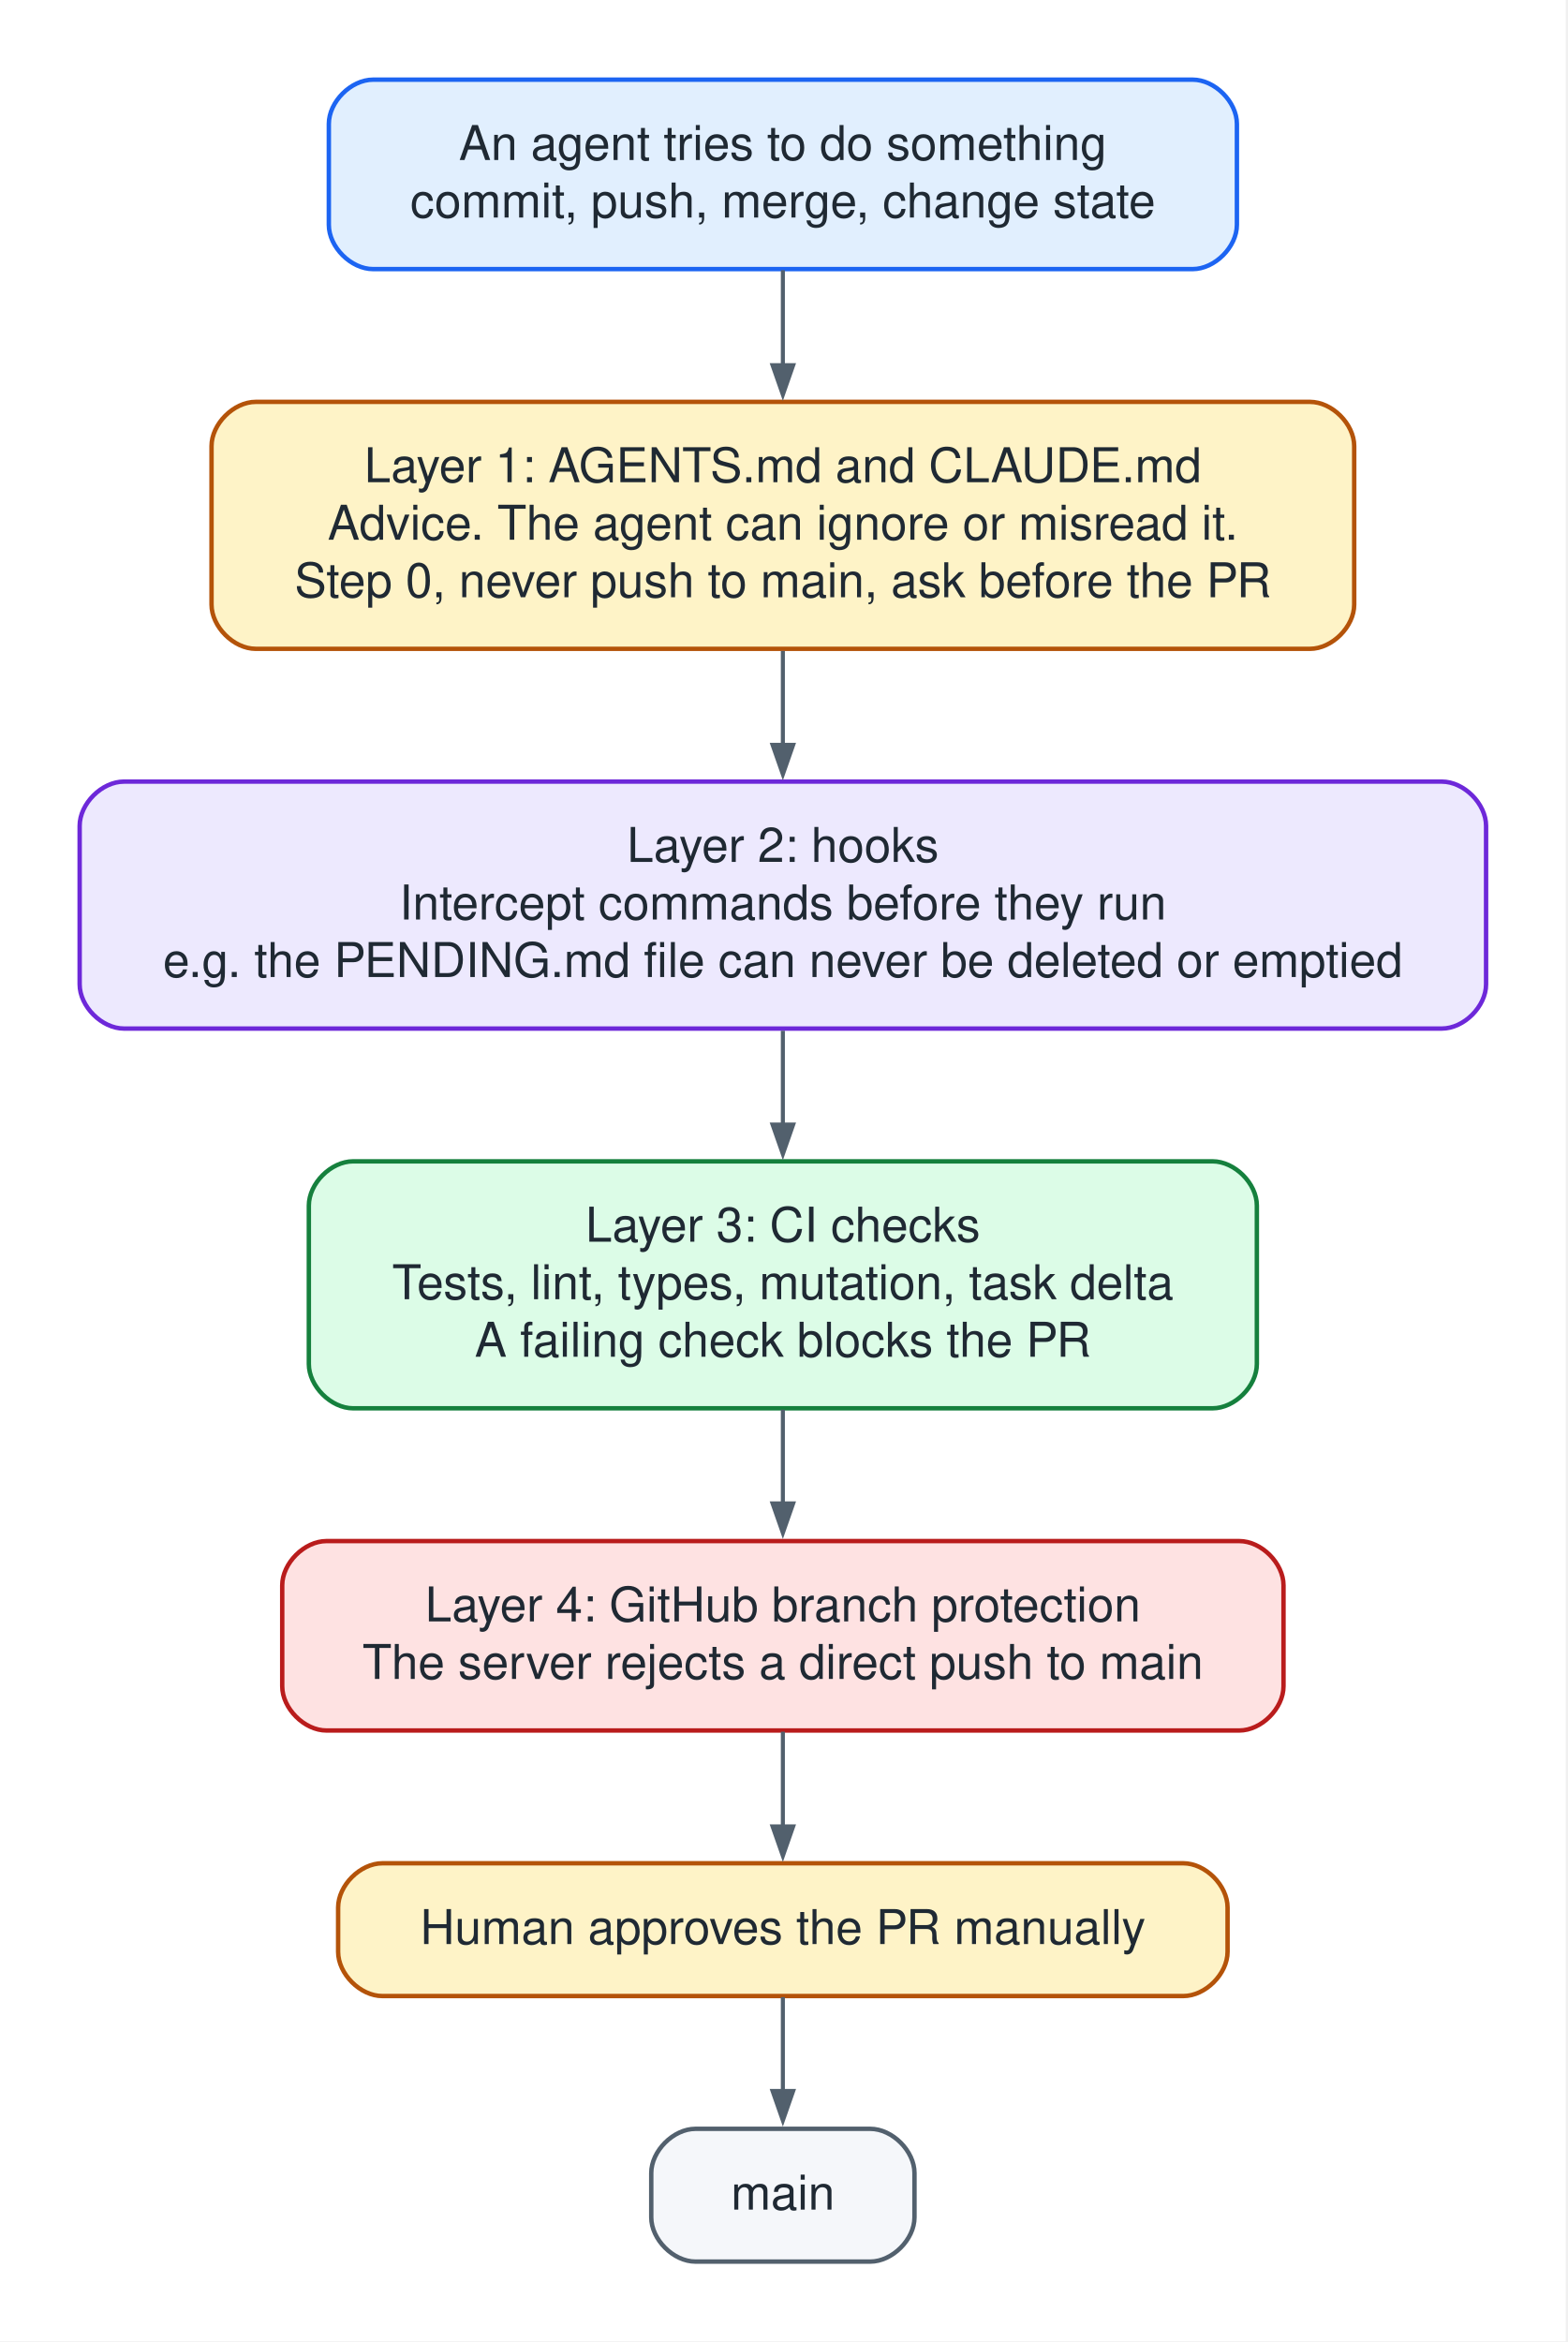
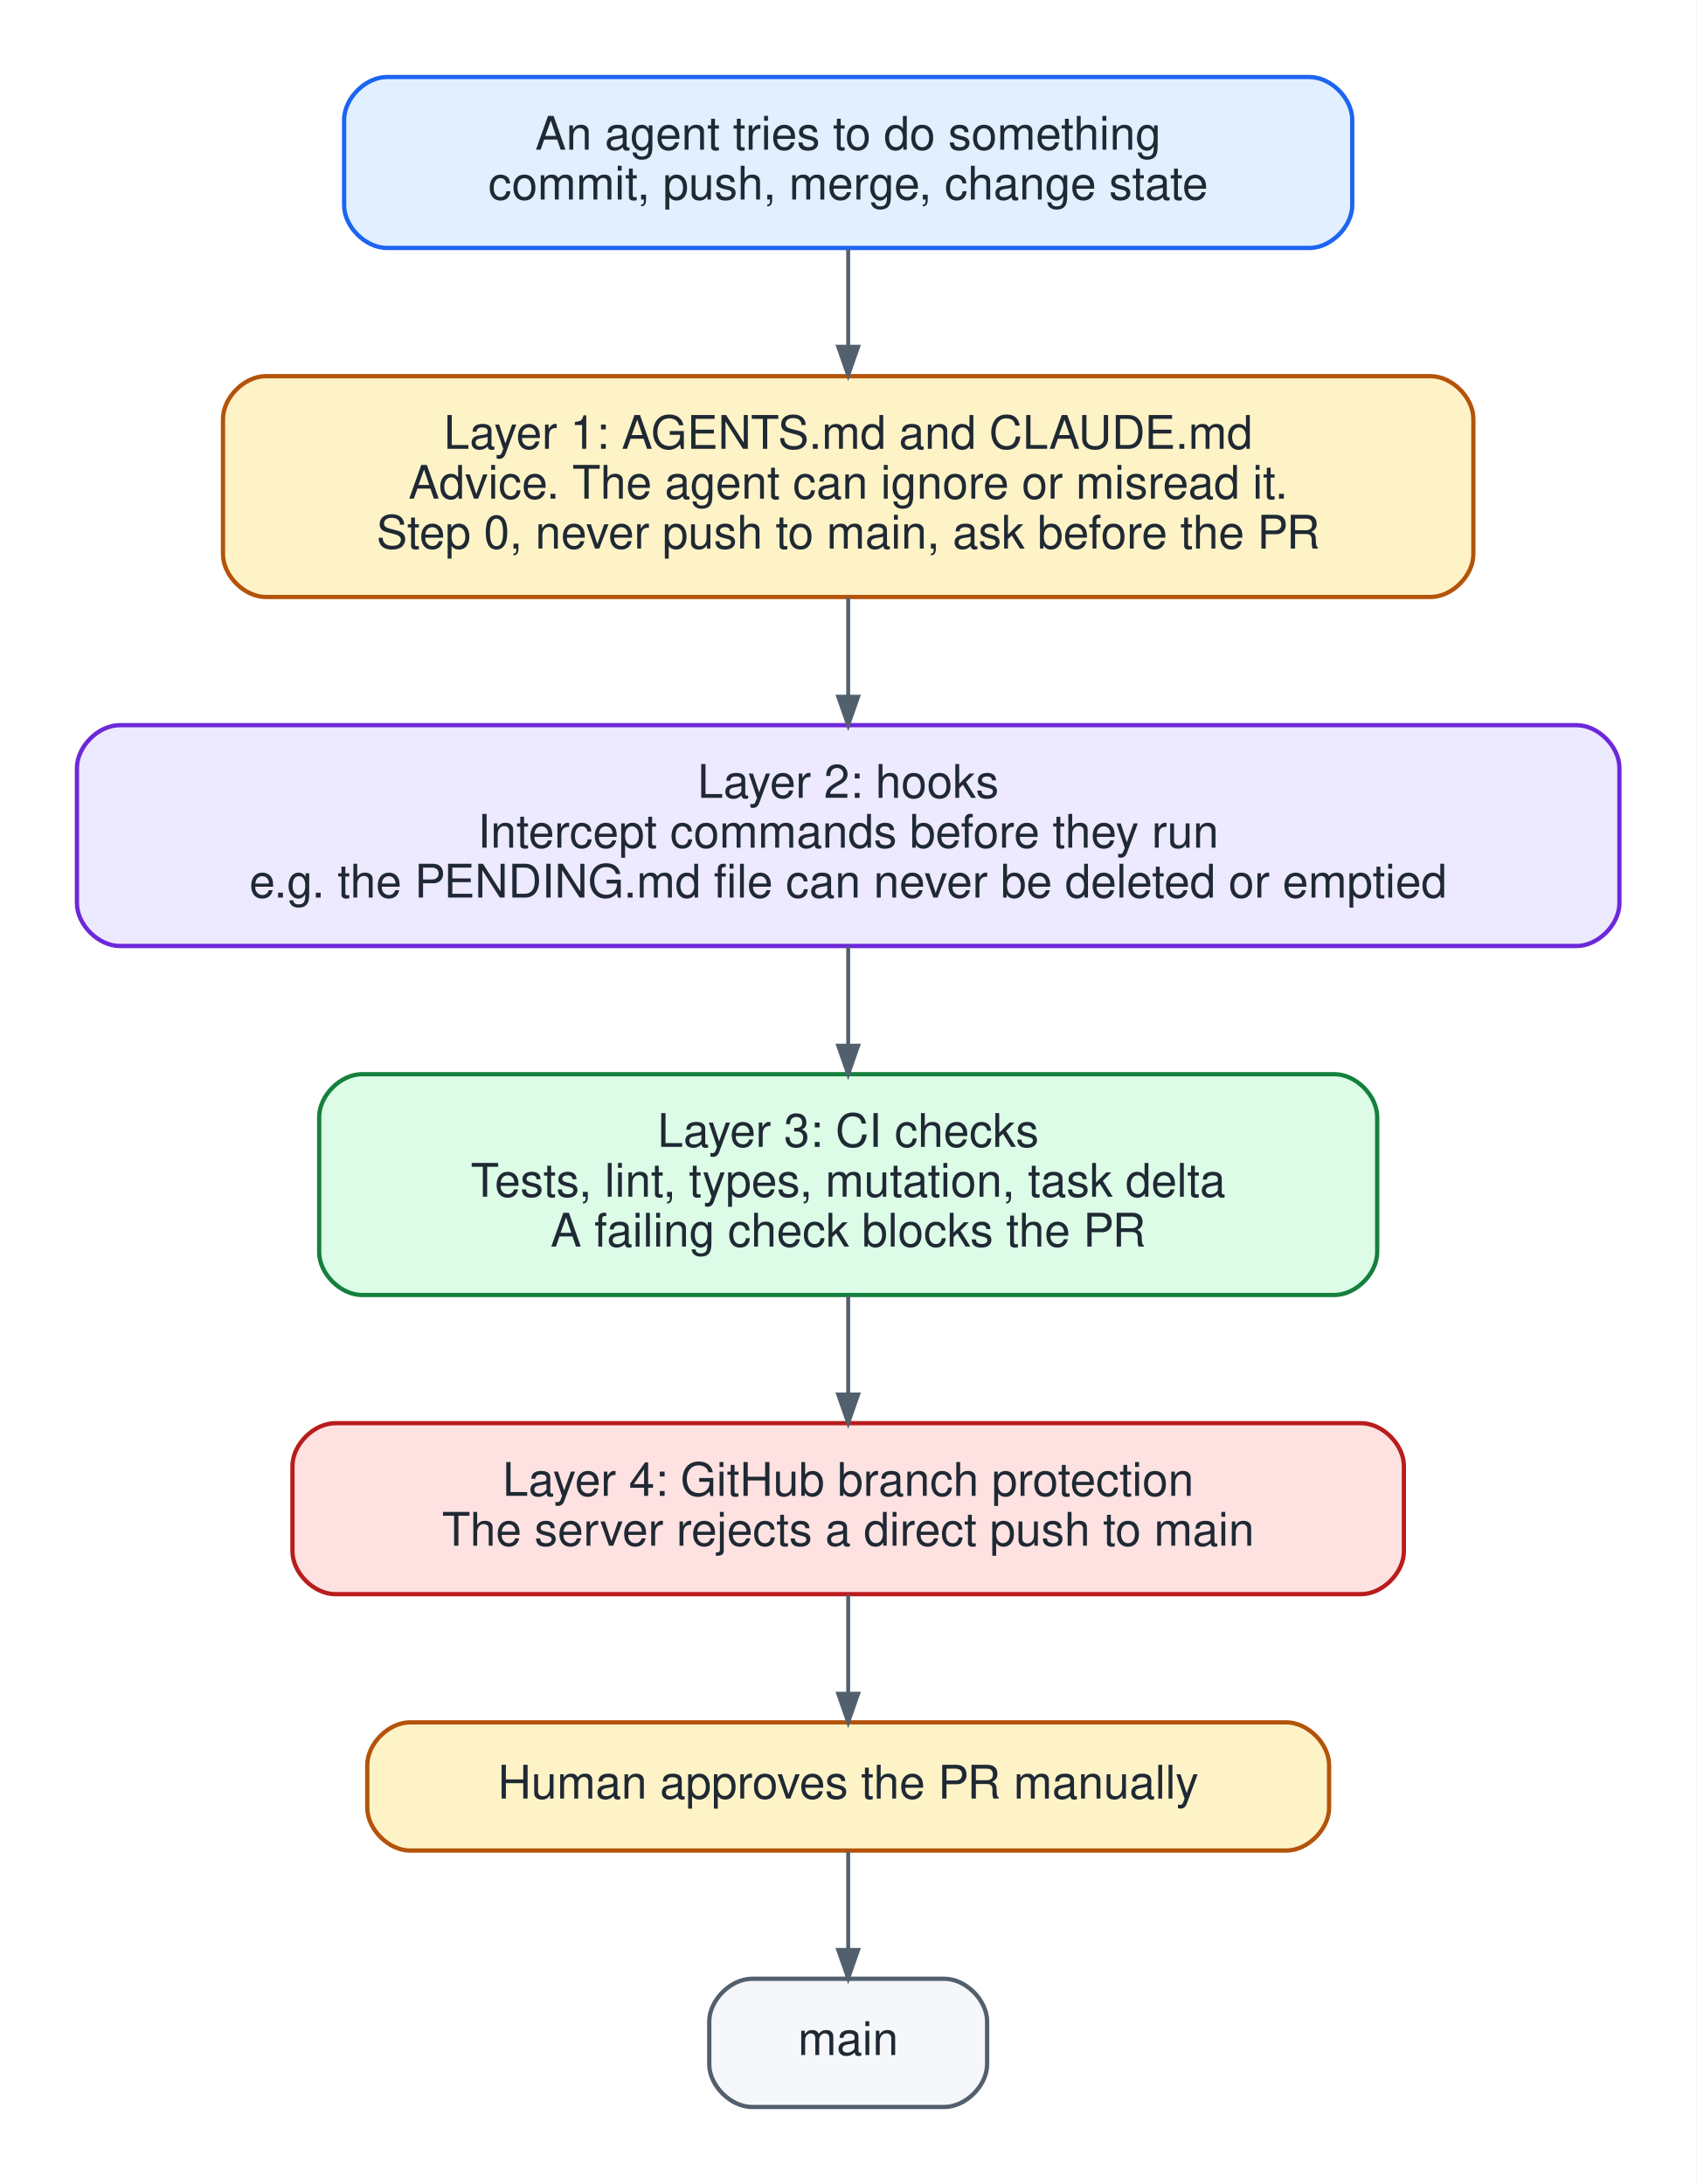
- <svg xmlns="http://www.w3.org/2000/svg" width="425pt" height="635pt" viewBox="0.00 0.00 425.00 635.00">
-   <g id="graph0" class="graph" transform="scale(1 1) rotate(0) translate(21.6 613.2)">
-     <polygon fill="white" stroke="none" points="-21.6,21.6 -21.6,-613.2 402.98,-613.2 402.98,21.6 -21.6,21.6" />
+ <svg xmlns="http://www.w3.org/2000/svg" width="476pt" height="613pt" viewBox="0.00 0.00 476.20 613.20">
+   <g id="graph0" class="graph" transform="scale(1 1) rotate(0) translate(21.6 591.6)">
+     <polygon fill="white" stroke="transparent" points="-21.6,21.6 -21.6,-591.6 454.6,-591.6 454.6,21.6 -21.6,21.6" />
    <g id="node1" class="node">
-       <path fill="#e1effe" stroke="#1c64f2" stroke-width="1.2" d="M301.81,-591.6C301.81,-591.6 79.57,-591.6 79.57,-591.6 73.57,-591.6 67.57,-585.6 67.57,-579.6 67.57,-579.6 67.57,-552.24 67.57,-552.24 67.57,-546.24 73.57,-540.24 79.57,-540.24 79.57,-540.24 301.81,-540.24 301.81,-540.24 307.81,-540.24 313.81,-546.24 313.81,-552.24 313.81,-552.24 313.81,-579.6 313.81,-579.6 313.81,-585.6 307.81,-591.6 301.81,-591.6" />
-       <text xml:space="preserve" text-anchor="middle" x="190.69" y="-569.82" font-family="Helvetica,sans-Serif" font-size="13.00" fill="#1f2933">An agent tries to do something</text>
-       <text xml:space="preserve" text-anchor="middle" x="190.69" y="-554.22" font-family="Helvetica,sans-Serif" font-size="13.00" fill="#1f2933">commit, push, merge, change state</text>
+       <path fill="#e1effe" stroke="#1c64f2" stroke-width="1.2" d="M346,-570C346,-570 87,-570 87,-570 81,-570 75,-564 75,-558 75,-558 75,-534 75,-534 75,-528 81,-522 87,-522 87,-522 346,-522 346,-522 352,-522 358,-528 358,-534 358,-534 358,-558 358,-558 358,-564 352,-570 346,-570" />
+       <text text-anchor="middle" x="216.5" y="-549.6" font-family="Helvetica,sans-Serif" font-size="13.00" fill="#1f2933">An agent tries to do something</text>
+       <text text-anchor="middle" x="216.5" y="-535.6" font-family="Helvetica,sans-Serif" font-size="13.00" fill="#1f2933">commit, push, merge, change state</text>
    </g>
    <g id="node2" class="node">
-       <path fill="#fef3c7" stroke="#b45309" stroke-width="1.2" d="M333.62,-504.24C333.62,-504.24 47.76,-504.24 47.76,-504.24 41.76,-504.24 35.76,-498.24 35.76,-492.24 35.76,-492.24 35.76,-449.28 35.76,-449.28 35.76,-443.28 41.76,-437.28 47.76,-437.28 47.76,-437.28 333.62,-437.28 333.62,-437.28 339.62,-437.28 345.62,-443.28 345.62,-449.28 345.62,-449.28 345.62,-492.24 345.62,-492.24 345.62,-498.24 339.62,-504.24 333.62,-504.24" />
-       <text xml:space="preserve" text-anchor="middle" x="190.69" y="-482.46" font-family="Helvetica,sans-Serif" font-size="13.00" fill="#1f2933">Layer 1: AGENTS.md and CLAUDE.md</text>
-       <text xml:space="preserve" text-anchor="middle" x="190.69" y="-466.86" font-family="Helvetica,sans-Serif" font-size="13.00" fill="#1f2933">Advice. The agent can ignore or misread it.</text>
-       <text xml:space="preserve" text-anchor="middle" x="190.69" y="-451.26" font-family="Helvetica,sans-Serif" font-size="13.00" fill="#1f2933">Step 0, never push to main, ask before the PR</text>
+       <path fill="#fef3c7" stroke="#b45309" stroke-width="1.2" d="M380,-486C380,-486 53,-486 53,-486 47,-486 41,-480 41,-474 41,-474 41,-436 41,-436 41,-430 47,-424 53,-424 53,-424 380,-424 380,-424 386,-424 392,-430 392,-436 392,-436 392,-474 392,-474 392,-480 386,-486 380,-486" />
+       <text text-anchor="middle" x="216.5" y="-465.6" font-family="Helvetica,sans-Serif" font-size="13.00" fill="#1f2933">Layer 1: AGENTS.md and CLAUDE.md</text>
+       <text text-anchor="middle" x="216.5" y="-451.6" font-family="Helvetica,sans-Serif" font-size="13.00" fill="#1f2933">Advice. The agent can ignore or misread it.</text>
+       <text text-anchor="middle" x="216.5" y="-437.6" font-family="Helvetica,sans-Serif" font-size="13.00" fill="#1f2933">Step 0, never push to main, ask before the PR</text>
    </g>
    <g id="edge1" class="edge">
-       <path fill="none" stroke="#52606d" stroke-width="1.1" d="M190.69,-539.95C190.69,-531.96 190.69,-522.87 190.69,-514" />
-       <polygon fill="#52606d" stroke="#52606d" stroke-width="1.1" points="193.49,-514.18 190.69,-506.18 187.89,-514.18 193.49,-514.18" />
+       <path fill="none" stroke="#52606d" stroke-width="1.1" d="M216.5,-521.62C216.5,-513.25 216.5,-503.59 216.5,-494.3" />
+       <polygon fill="#52606d" stroke="#52606d" stroke-width="1.1" points="219.3,-494.27 216.5,-486.27 213.7,-494.27 219.3,-494.27" />
    </g>
    <g id="node3" class="node">
-       <path fill="#ede9fe" stroke="#6d28d9" stroke-width="1.2" d="M369.38,-401.28C369.38,-401.28 12,-401.28 12,-401.28 6,-401.28 0,-395.28 0,-389.28 0,-389.28 0,-346.32 0,-346.32 0,-340.32 6,-334.32 12,-334.32 12,-334.32 369.38,-334.32 369.38,-334.32 375.38,-334.32 381.38,-340.32 381.38,-346.32 381.38,-346.32 381.38,-389.28 381.38,-389.28 381.38,-395.28 375.38,-401.28 369.38,-401.28" />
-       <text xml:space="preserve" text-anchor="middle" x="190.69" y="-379.5" font-family="Helvetica,sans-Serif" font-size="13.00" fill="#1f2933">Layer 2: hooks</text>
-       <text xml:space="preserve" text-anchor="middle" x="190.69" y="-363.9" font-family="Helvetica,sans-Serif" font-size="13.00" fill="#1f2933">Intercept commands before they run</text>
-       <text xml:space="preserve" text-anchor="middle" x="190.69" y="-348.3" font-family="Helvetica,sans-Serif" font-size="13.00" fill="#1f2933">e.g. the PENDING.md file can never be deleted or emptied</text>
+       <path fill="#ede9fe" stroke="#6d28d9" stroke-width="1.2" d="M421,-388C421,-388 12,-388 12,-388 6,-388 0,-382 0,-376 0,-376 0,-338 0,-338 0,-332 6,-326 12,-326 12,-326 421,-326 421,-326 427,-326 433,-332 433,-338 433,-338 433,-376 433,-376 433,-382 427,-388 421,-388" />
+       <text text-anchor="middle" x="216.5" y="-367.6" font-family="Helvetica,sans-Serif" font-size="13.00" fill="#1f2933">Layer 2: hooks</text>
+       <text text-anchor="middle" x="216.5" y="-353.6" font-family="Helvetica,sans-Serif" font-size="13.00" fill="#1f2933">Intercept commands before they run</text>
+       <text text-anchor="middle" x="216.5" y="-339.6" font-family="Helvetica,sans-Serif" font-size="13.00" fill="#1f2933">e.g. the PENDING.md file can never be deleted or emptied</text>
    </g>
    <g id="edge2" class="edge">
-       <path fill="none" stroke="#52606d" stroke-width="1.1" d="M190.69,-436.7C190.69,-428.51 190.69,-419.63 190.69,-411.06" />
-       <polygon fill="#52606d" stroke="#52606d" stroke-width="1.1" points="193.49,-411.25 190.69,-403.25 187.89,-411.25 193.49,-411.25" />
+       <path fill="none" stroke="#52606d" stroke-width="1.1" d="M216.5,-423.89C216.5,-415.13 216.5,-405.45 216.5,-396.26" />
+       <polygon fill="#52606d" stroke="#52606d" stroke-width="1.1" points="219.3,-396 216.5,-388 213.7,-396 219.3,-396" />
    </g>
    <g id="node4" class="node">
-       <path fill="#dcfce7" stroke="#15803d" stroke-width="1.2" d="M307.22,-298.32C307.22,-298.32 74.15,-298.32 74.15,-298.32 68.15,-298.32 62.15,-292.32 62.15,-286.32 62.15,-286.32 62.15,-243.36 62.15,-243.36 62.15,-237.36 68.15,-231.36 74.15,-231.36 74.15,-231.36 307.22,-231.36 307.22,-231.36 313.22,-231.36 319.22,-237.36 319.22,-243.36 319.22,-243.36 319.22,-286.32 319.22,-286.32 319.22,-292.32 313.22,-298.32 307.22,-298.32" />
-       <text xml:space="preserve" text-anchor="middle" x="190.69" y="-276.54" font-family="Helvetica,sans-Serif" font-size="13.00" fill="#1f2933">Layer 3: CI checks</text>
-       <text xml:space="preserve" text-anchor="middle" x="190.69" y="-260.94" font-family="Helvetica,sans-Serif" font-size="13.00" fill="#1f2933">Tests, lint, types, mutation, task delta</text>
-       <text xml:space="preserve" text-anchor="middle" x="190.69" y="-245.34" font-family="Helvetica,sans-Serif" font-size="13.00" fill="#1f2933">A failing check blocks the PR</text>
+       <path fill="#dcfce7" stroke="#15803d" stroke-width="1.2" d="M353,-290C353,-290 80,-290 80,-290 74,-290 68,-284 68,-278 68,-278 68,-240 68,-240 68,-234 74,-228 80,-228 80,-228 353,-228 353,-228 359,-228 365,-234 365,-240 365,-240 365,-278 365,-278 365,-284 359,-290 353,-290" />
+       <text text-anchor="middle" x="216.5" y="-269.6" font-family="Helvetica,sans-Serif" font-size="13.00" fill="#1f2933">Layer 3: CI checks</text>
+       <text text-anchor="middle" x="216.5" y="-255.6" font-family="Helvetica,sans-Serif" font-size="13.00" fill="#1f2933">Tests, lint, types, mutation, task delta</text>
+       <text text-anchor="middle" x="216.5" y="-241.6" font-family="Helvetica,sans-Serif" font-size="13.00" fill="#1f2933">A failing check blocks the PR</text>
    </g>
    <g id="edge3" class="edge">
-       <path fill="none" stroke="#52606d" stroke-width="1.1" d="M190.69,-333.74C190.69,-325.55 190.69,-316.67 190.69,-308.1" />
-       <polygon fill="#52606d" stroke="#52606d" stroke-width="1.1" points="193.49,-308.29 190.69,-300.29 187.89,-308.29 193.49,-308.29" />
+       <path fill="none" stroke="#52606d" stroke-width="1.1" d="M216.5,-325.89C216.5,-317.13 216.5,-307.45 216.5,-298.26" />
+       <polygon fill="#52606d" stroke="#52606d" stroke-width="1.1" points="219.3,-298 216.5,-290 213.7,-298 219.3,-298" />
    </g>
    <g id="node5" class="node">
-       <path fill="#fee2e2" stroke="#b91c1c" stroke-width="1.2" d="M314.45,-195.36C314.45,-195.36 66.93,-195.36 66.93,-195.36 60.93,-195.36 54.93,-189.36 54.93,-183.36 54.93,-183.36 54.93,-156 54.93,-156 54.93,-150 60.93,-144 66.93,-144 66.93,-144 314.45,-144 314.45,-144 320.45,-144 326.45,-150 326.45,-156 326.45,-156 326.45,-183.36 326.45,-183.36 326.45,-189.36 320.45,-195.36 314.45,-195.36" />
-       <text xml:space="preserve" text-anchor="middle" x="190.69" y="-173.58" font-family="Helvetica,sans-Serif" font-size="13.00" fill="#1f2933">Layer 4: GitHub branch protection</text>
-       <text xml:space="preserve" text-anchor="middle" x="190.69" y="-157.98" font-family="Helvetica,sans-Serif" font-size="13.00" fill="#1f2933">The server rejects a direct push to main</text>
+       <path fill="#fee2e2" stroke="#b91c1c" stroke-width="1.2" d="M360.5,-192C360.5,-192 72.5,-192 72.5,-192 66.5,-192 60.5,-186 60.5,-180 60.5,-180 60.5,-156 60.5,-156 60.5,-150 66.5,-144 72.5,-144 72.5,-144 360.5,-144 360.5,-144 366.5,-144 372.5,-150 372.5,-156 372.5,-156 372.5,-180 372.5,-180 372.5,-186 366.5,-192 360.5,-192" />
+       <text text-anchor="middle" x="216.5" y="-171.6" font-family="Helvetica,sans-Serif" font-size="13.00" fill="#1f2933">Layer 4: GitHub branch protection</text>
+       <text text-anchor="middle" x="216.5" y="-157.6" font-family="Helvetica,sans-Serif" font-size="13.00" fill="#1f2933">The server rejects a direct push to main</text>
    </g>
    <g id="edge4" class="edge">
-       <path fill="none" stroke="#52606d" stroke-width="1.1" d="M190.69,-231C190.69,-222.71 190.69,-213.79 190.69,-205.42" />
-       <polygon fill="#52606d" stroke="#52606d" stroke-width="1.1" points="193.49,-205.58 190.69,-197.58 187.89,-205.58 193.49,-205.58" />
+       <path fill="none" stroke="#52606d" stroke-width="1.1" d="M216.5,-227.87C216.5,-218.91 216.5,-209.08 216.5,-200.07" />
+       <polygon fill="#52606d" stroke="#52606d" stroke-width="1.1" points="219.3,-200.06 216.5,-192.06 213.7,-200.06 219.3,-200.06" />
    </g>
    <g id="node6" class="node">
-       <path fill="#fef3c7" stroke="#b45309" stroke-width="1.2" d="M299.28,-108C299.28,-108 82.09,-108 82.09,-108 76.09,-108 70.09,-102 70.09,-96 70.09,-96 70.09,-84 70.09,-84 70.09,-78 76.09,-72 82.09,-72 82.09,-72 299.28,-72 299.28,-72 305.28,-72 311.28,-78 311.28,-84 311.28,-84 311.28,-96 311.28,-96 311.28,-102 305.28,-108 299.28,-108" />
-       <text xml:space="preserve" text-anchor="middle" x="190.69" y="-86.1" font-family="Helvetica,sans-Serif" font-size="13.00" fill="#1f2933">Human approves the PR manually</text>
+       <path fill="#fef3c7" stroke="#b45309" stroke-width="1.2" d="M339.5,-108C339.5,-108 93.5,-108 93.5,-108 87.5,-108 81.5,-102 81.5,-96 81.5,-96 81.5,-84 81.5,-84 81.5,-78 87.5,-72 93.5,-72 93.5,-72 339.5,-72 339.5,-72 345.5,-72 351.5,-78 351.5,-84 351.5,-84 351.5,-96 351.5,-96 351.5,-102 345.5,-108 339.5,-108" />
+       <text text-anchor="middle" x="216.5" y="-86.6" font-family="Helvetica,sans-Serif" font-size="13.00" fill="#1f2933">Human approves the PR manually</text>
    </g>
    <g id="edge5" class="edge">
-       <path fill="none" stroke="#52606d" stroke-width="1.1" d="M190.69,-143.67C190.69,-135.48 190.69,-126.33 190.69,-117.99" />
-       <polygon fill="#52606d" stroke="#52606d" stroke-width="1.1" points="193.49,-118 190.69,-110 187.89,-118 193.49,-118" />
+       <path fill="none" stroke="#52606d" stroke-width="1.1" d="M216.5,-143.78C216.5,-135.05 216.5,-125.08 216.5,-116.18" />
+       <polygon fill="#52606d" stroke="#52606d" stroke-width="1.1" points="219.3,-116.04 216.5,-108.04 213.7,-116.04 219.3,-116.04" />
    </g>
    <g id="node7" class="node">
-       <path fill="#f5f7fa" stroke="#52606d" stroke-width="1.2" d="M214.38,-36C214.38,-36 167,-36 167,-36 161,-36 155,-30 155,-24 155,-24 155,-12 155,-12 155,-6 161,0 167,0 167,0 214.38,0 214.38,0 220.38,0 226.38,-6 226.38,-12 226.38,-12 226.38,-24 226.38,-24 226.38,-30 220.38,-36 214.38,-36" />
-       <text xml:space="preserve" text-anchor="middle" x="190.69" y="-14.1" font-family="Helvetica,sans-Serif" font-size="13.00" fill="#1f2933">main</text>
+       <path fill="#f5f7fa" stroke="#52606d" stroke-width="1.2" d="M243.5,-36C243.5,-36 189.5,-36 189.5,-36 183.5,-36 177.5,-30 177.5,-24 177.5,-24 177.5,-12 177.5,-12 177.5,-6 183.5,0 189.5,0 189.5,0 243.5,0 243.5,0 249.5,0 255.5,-6 255.5,-12 255.5,-12 255.5,-24 255.5,-24 255.5,-30 249.5,-36 243.5,-36" />
+       <text text-anchor="middle" x="216.5" y="-14.6" font-family="Helvetica,sans-Serif" font-size="13.00" fill="#1f2933">main</text>
    </g>
    <g id="edge6" class="edge">
-       <path fill="none" stroke="#52606d" stroke-width="1.1" d="M190.69,-71.7C190.69,-64.01 190.69,-54.79 190.69,-46.22" />
-       <polygon fill="#52606d" stroke="#52606d" stroke-width="1.1" points="193.49,-46.26 190.69,-38.26 187.89,-46.26 193.49,-46.26" />
+       <path fill="none" stroke="#52606d" stroke-width="1.1" d="M216.5,-71.7C216.5,-63.39 216.5,-53.28 216.5,-44.14" />
+       <polygon fill="#52606d" stroke="#52606d" stroke-width="1.1" points="219.3,-44.1 216.5,-36.1 213.7,-44.1 219.3,-44.1" />
    </g>
  </g>
</svg>
